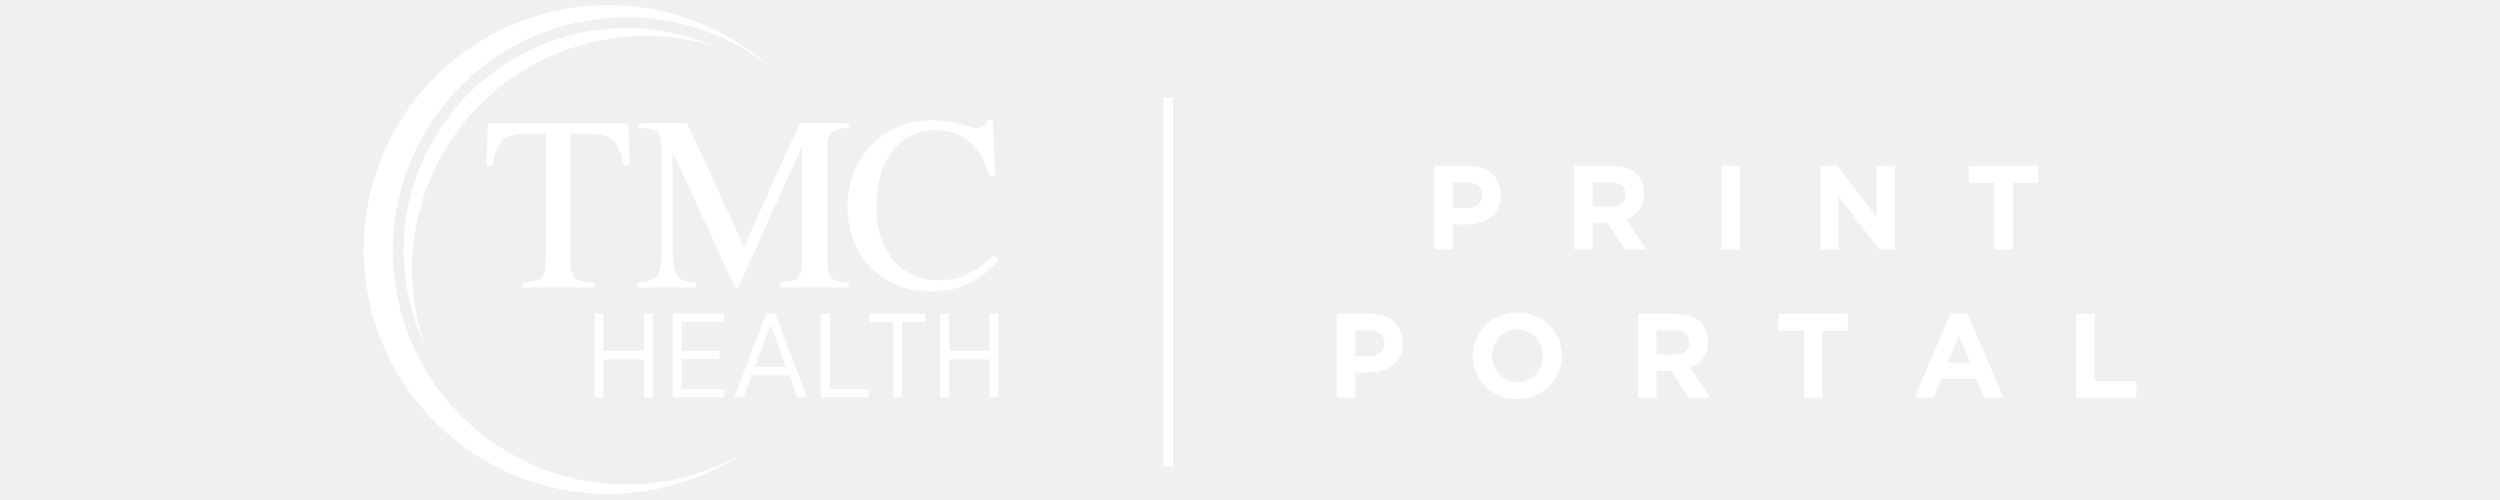
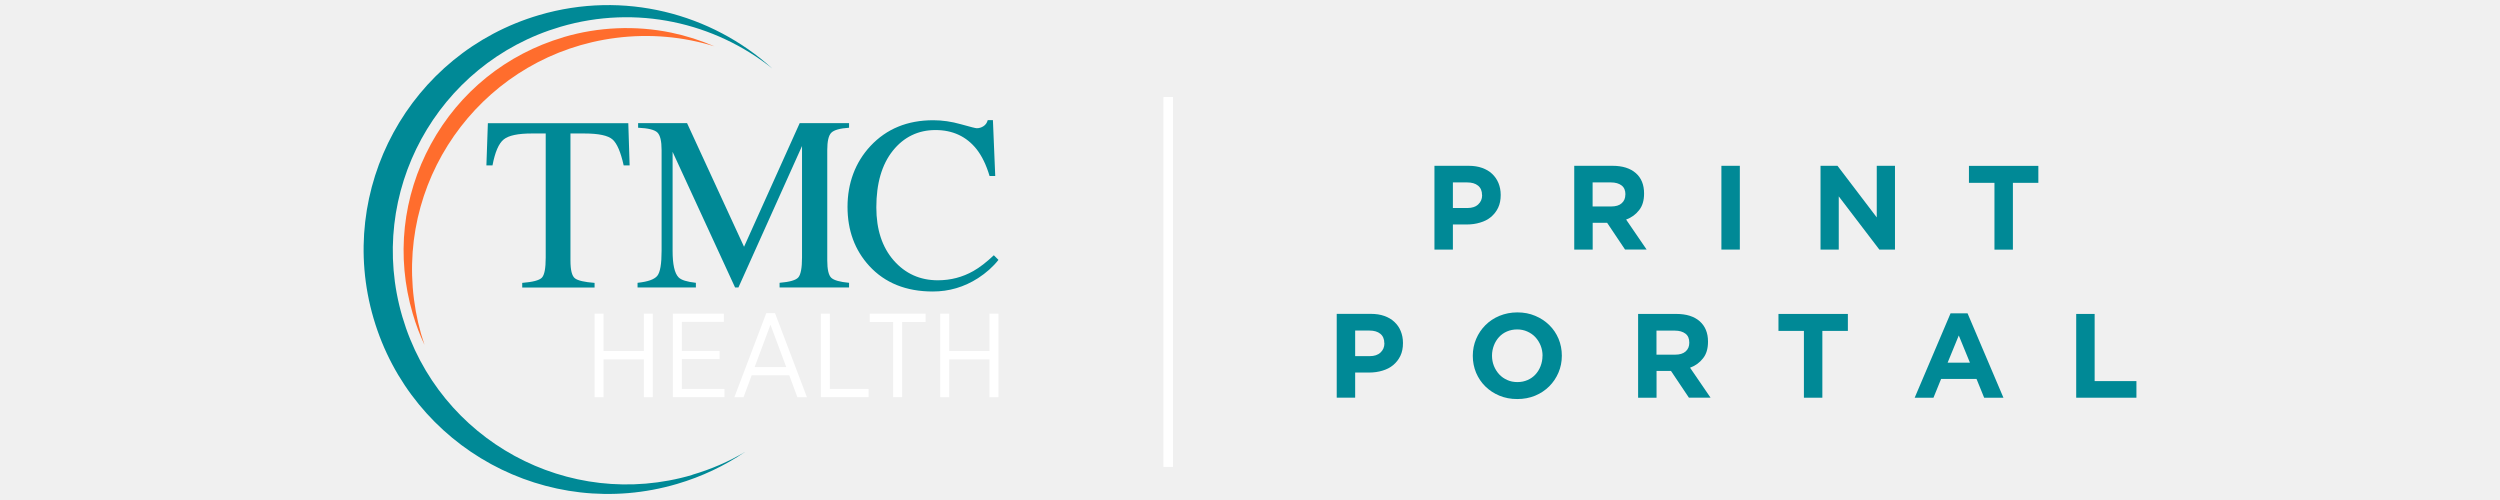
<svg xmlns="http://www.w3.org/2000/svg" id="Layer_1" data-name="Layer 1" viewBox="0 0 356.6 71.2">
  <defs>
    <style>
      .cls-1 {
+         fill: #008996;
+       }
+ 
+       .cls-2 {
        fill: #fff;
+       }
+ 
+       .cls-3 {
+         fill: #ff6d2d;
      }
    </style>
  </defs>
  <g>
-     <rect class="cls-1" x="166.14" y="14.03" width=".99" height="52.37" />
-     <path class="cls-1" d="M166.94,14.22v51.99h-.6V14.22h.6M167.32,13.84h-1.37v52.76h1.37V13.84h0Z" />
+     <rect class="cls-2" x="166.14" y="14.03" width=".99" height="52.37" />
+     <path class="cls-2" d="M166.94,14.22v51.99h-.6V14.22h.6M167.32,13.84h-1.37v52.76h1.37V13.84h0Z" />
  </g>
  <g>
    <g>
-       <path class="cls-1" d="M213.69,29.64c-.25.52-.6.96-1.03,1.32s-.95.62-1.54.79c-.58.18-1.22.27-1.88.27h-2v3.58h-2.63v-11.95h4.88c.72,0,1.36.1,1.92.3s1.04.48,1.43.85c.39.37.69.8.9,1.31.21.51.32,1.07.32,1.68v.03c0,.69-.12,1.3-.37,1.82h0ZM211.4,27.83c0-.59-.19-1.04-.57-1.35s-.9-.46-1.56-.46h-2.03v3.65h2.08c.66,0,1.17-.17,1.54-.52s.55-.78.55-1.29v-.03h0Z" />
-       <path class="cls-1" d="M231.8,35.6l-2.56-3.82h-2.06v3.82h-2.63v-11.95h5.46c1.42,0,2.53.35,3.32,1.04s1.18,1.66,1.18,2.9v.03c0,.97-.23,1.76-.71,2.36-.47.61-1.09,1.06-1.85,1.34l2.92,4.27h-3.07ZM231.85,27.73c0-.57-.18-1-.55-1.28s-.87-.43-1.52-.43h-2.61v3.43h2.66c.65,0,1.15-.15,1.49-.46.35-.31.52-.72.52-1.23v-.03h0Z" />
+       <path class="cls-1" d="M213.69,29.64c-.25.52-.6.96-1.03,1.32s-.95.62-1.54.79c-.58.18-1.22.27-1.88.27h-2v3.58h-2.63v-11.95h4.88c.72,0,1.36.1,1.92.3s1.04.48,1.43.85.69.8.9,1.31c.21.51.32,1.07.32,1.68v.03c0,.69-.12,1.3-.37,1.82h0ZM211.4,27.83c0-.59-.19-1.04-.57-1.35s-.9-.46-1.56-.46h-2.03v3.65h2.08c.66,0,1.17-.17,1.54-.52s.55-.78.55-1.29v-.03h0Z" />
+       <path class="cls-1" d="M231.8,35.6l-2.56-3.82h-2.06v3.82h-2.63v-11.95h5.46c1.42,0,2.53.35,3.32,1.04s1.18,1.66,1.18,2.9v.03c0,.97-.23,1.76-.71,2.36-.47.61-1.09,1.06-1.85,1.34l2.92,4.27h-3.07,0ZM231.85,27.73c0-.57-.18-1-.55-1.28s-.87-.43-1.52-.43h-2.61v3.43h2.66c.65,0,1.15-.15,1.49-.46.35-.31.52-.72.52-1.23v-.03h0Z" />
      <path class="cls-1" d="M245.54,35.6v-11.95h2.63v11.95h-2.63Z" />
      <path class="cls-1" d="M268.07,35.6l-5.79-7.59v7.59h-2.6v-11.95h2.42l5.6,7.36v-7.36h2.6v11.95h-2.23Z" />
      <path class="cls-1" d="M287.12,26.08v9.53h-2.63v-9.53h-3.64v-2.42h9.9v2.42h-3.63,0Z" />
    </g>
    <g>
-       <path class="cls-1" d="M199.75,50.76c-.25.52-.6.96-1.03,1.32s-.95.62-1.53.79c-.58.18-1.22.27-1.89.27h-2v3.58h-2.63v-11.95h4.88c.72,0,1.36.1,1.92.3s1.04.48,1.43.85c.39.37.7.8.9,1.31.21.51.32,1.07.32,1.68v.03c0,.69-.12,1.3-.37,1.82h0ZM197.46,48.96c0-.59-.19-1.04-.57-1.35-.38-.31-.9-.46-1.56-.46h-2.03v3.65h2.08c.66,0,1.17-.17,1.54-.52.37-.35.55-.78.55-1.29v-.03h0Z" />
+       <path class="cls-1" d="M199.75,50.76c-.25.52-.6.96-1.03,1.32s-.95.62-1.53.79c-.58.18-1.22.27-1.89.27h-2v3.58h-2.63v-11.95h4.88c.72,0,1.36.1,1.92.3s1.04.48,1.43.85.7.8.9,1.31c.21.51.32,1.07.32,1.68v.03c0,.69-.12,1.3-.37,1.82h0ZM197.46,48.96c0-.59-.19-1.04-.57-1.35-.38-.31-.9-.46-1.56-.46h-2.03v3.65h2.08c.66,0,1.17-.17,1.54-.52.37-.35.55-.78.55-1.29v-.03h0Z" />
      <path class="cls-1" d="M222.3,53.15c-.32.75-.76,1.4-1.32,1.96-.57.56-1.23,1.01-2.01,1.33-.78.32-1.63.48-2.55.48s-1.77-.16-2.54-.48c-.77-.32-1.44-.76-2.01-1.32-.56-.55-1-1.2-1.32-1.95-.31-.75-.47-1.55-.47-2.4v-.03c0-.85.16-1.65.48-2.4.32-.75.76-1.4,1.32-1.96.56-.56,1.23-1.01,2.01-1.33.78-.32,1.63-.49,2.55-.49s1.77.16,2.54.49c.77.32,1.44.76,2.01,1.32s1,1.2,1.32,1.95c.31.75.47,1.55.47,2.4v.03c0,.85-.16,1.65-.48,2.4h0ZM220.03,50.75c0-.51-.09-1-.27-1.45-.18-.45-.43-.85-.75-1.2s-.71-.61-1.15-.81c-.44-.2-.93-.3-1.45-.3s-1.02.1-1.46.29c-.44.19-.82.46-1.13.8s-.56.74-.73,1.19-.27.93-.27,1.44v.03c0,.51.09,1,.27,1.45.18.45.43.85.75,1.2s.7.61,1.14.81.92.3,1.46.3,1.01-.1,1.45-.29.82-.46,1.13-.8.56-.74.73-1.19.27-.93.27-1.44v-.03h0Z" />
-       <path class="cls-1" d="M240.91,56.73l-2.56-3.82h-2.06v3.82h-2.63v-11.95h5.46c1.42,0,2.53.35,3.32,1.04.79.7,1.19,1.66,1.19,2.9v.03c0,.97-.23,1.76-.71,2.36-.47.61-1.09,1.06-1.85,1.34l2.92,4.27h-3.07ZM240.96,48.87c0-.57-.18-1-.55-1.28s-.87-.43-1.52-.43h-2.61v3.43h2.66c.65,0,1.15-.15,1.5-.46.35-.31.52-.72.52-1.23v-.03Z" />
+       <path class="cls-1" d="M240.91,56.73l-2.56-3.82h-2.06v3.82h-2.63v-11.95h5.46c1.42,0,2.53.35,3.32,1.04.79.7,1.19,1.66,1.19,2.9v.03c0,.97-.23,1.76-.71,2.36-.47.61-1.09,1.06-1.85,1.34l2.92,4.27h-3.08ZM240.96,48.87c0-.57-.18-1-.55-1.28s-.87-.43-1.52-.43h-2.61v3.43h2.66c.65,0,1.15-.15,1.5-.46.35-.31.52-.72.52-1.23v-.03Z" />
      <path class="cls-1" d="M259.94,47.2v9.53h-2.63v-9.53h-3.63v-2.42h9.9v2.42h-3.64,0Z" />
-       <path class="cls-1" d="M283.02,56.73l-1.09-2.68h-5.05l-1.09,2.68h-2.68l5.12-12.04h2.42l5.12,12.04h-2.75,0ZM279.4,47.85l-1.59,3.88h3.18l-1.59-3.88Z" />
+       <path class="cls-1" d="M283.02,56.73l-1.09-2.68h-5.05l-1.09,2.68h-2.68l5.12-12.04h2.42l5.12,12.04h-2.75ZM279.4,47.85l-1.59,3.88h3.18l-1.59-3.88Z" />
      <path class="cls-1" d="M296.15,56.73v-11.95h2.63v9.58h5.96v2.37h-8.59Z" />
    </g>
  </g>
  <g>
    <g>
-       <path class="cls-1" d="M98.75,67.74c-17.65,5.19-36.17-4.91-41.36-22.56-5.19-17.65,4.91-36.17,22.56-41.36,10.84-3.19,22-.6,30.21,5.95-8.7-7.88-21.18-11.17-33.26-7.62-18.47,5.43-29.04,24.81-23.61,43.28,5.43,18.47,24.81,29.04,43.28,23.6,3.55-1.04,6.8-2.6,9.71-4.57-2.31,1.37-4.83,2.47-7.53,3.26" />
-       <path class="cls-1" d="M80.38,5.31c-8.14,2.4-14.86,7.81-18.92,15.26-4.06,7.45-4.98,16.03-2.59,24.17.45,1.54,1.01,3.03,1.68,4.45-.7-2.06-1.21-4.23-1.5-6.48-2.36-18.25,10.52-34.95,28.77-37.3,4.89-.63,9.67-.17,14.09,1.2-1.99-.86-4.07-1.52-6.19-1.96-5.05-1.04-10.36-.82-15.34.65Z" />
+       <path class="cls-1" d="M98.75,67.74c-17.65,5.19-36.17-4.91-41.36-22.56-5.19-17.65,4.91-36.17,22.56-41.36,10.84-3.19,22-.6,30.21,5.95-8.7-7.88-21.18-11.17-33.26-7.62-18.47,5.43-29.04,24.81-23.61,43.28s24.81,29.04,43.28,23.6c3.55-1.04,6.8-2.6,9.71-4.57-2.31,1.37-4.83,2.47-7.53,3.26" />
+       <path class="cls-3" d="M80.38,5.31c-8.14,2.4-14.86,7.81-18.92,15.26-4.06,7.45-4.98,16.03-2.59,24.17.45,1.54,1.01,3.03,1.68,4.45-.7-2.06-1.21-4.23-1.5-6.48-2.36-18.25,10.52-34.95,28.77-37.3,4.89-.63,9.67-.17,14.09,1.2-1.99-.86-4.07-1.52-6.19-1.96-5.05-1.04-10.36-.82-15.34.65h0Z" />
    </g>
    <g>
      <g>
-         <path class="cls-1" d="M69.59,17.57h20.03l.19,6.02h-.85c-.42-1.89-.94-3.12-1.58-3.69-.64-.57-1.98-.86-4.04-.86h-1.97v18.12c0,1.37.21,2.21.64,2.54s1.36.54,2.8.65v.66h-10.32v-.66c1.5-.12,2.43-.36,2.8-.74.37-.38.55-1.33.55-2.86v-17.71h-1.99c-1.96,0-3.3.28-4,.85-.71.57-1.24,1.8-1.6,3.7h-.87s.21-6.02.21-6.02Z" />
-         <path class="cls-1" d="M90.93,40.34c1.47-.15,2.4-.48,2.82-.99s.62-1.7.62-3.57v-14.38c0-1.28-.2-2.11-.6-2.5s-1.32-.62-2.75-.68v-.66h6.98l8.13,17.64,7.94-17.64h7.04v.66c-1.32.09-2.16.33-2.54.72-.38.38-.57,1.21-.57,2.46v15.74c0,1.29.19,2.12.57,2.48.38.36,1.23.6,2.54.72v.66h-9.91v-.66c1.43-.12,2.32-.37,2.67-.77.35-.4.53-1.35.53-2.84v-15.9l-9.07,20.17h-.48l-8.91-19.34v14.12c0,1.93.28,3.2.85,3.78.37.38,1.19.64,2.47.78v.66h-8.32v-.66h0Z" />
+         <path class="cls-1" d="M69.59,17.57h20.03l.19,6.02h-.85c-.42-1.89-.94-3.12-1.58-3.69-.64-.57-1.98-.86-4.04-.86h-1.97v18.12c0,1.37.21,2.21.64,2.54s1.36.54,2.8.65v.66h-10.32v-.66c1.5-.12,2.43-.36,2.8-.74s.55-1.33.55-2.86v-17.71h-1.99c-1.96,0-3.3.28-4,.85-.71.57-1.24,1.8-1.6,3.7h-.87s.21-6.02.21-6.02Z" />
+         <path class="cls-1" d="M90.93,40.34c1.47-.15,2.4-.48,2.82-.99s.62-1.7.62-3.57v-14.38c0-1.28-.2-2.11-.6-2.5s-1.32-.62-2.75-.68v-.66h6.98l8.13,17.64,7.94-17.64h7.04v.66c-1.32.09-2.16.33-2.54.72-.38.38-.57,1.21-.57,2.46v15.74c0,1.29.19,2.12.57,2.48s1.23.6,2.54.72v.66h-9.91v-.66c1.43-.12,2.32-.37,2.67-.77s.53-1.35.53-2.84v-15.9l-9.07,20.17h-.48l-8.91-19.34v14.12c0,1.93.28,3.2.85,3.78.37.38,1.19.64,2.47.78v.66h-8.32v-.66h-.01Z" />
        <path class="cls-1" d="M137.06,17.72c1.35.38,2.1.57,2.26.57.33,0,.65-.09.95-.28s.51-.47.62-.87h.74l.33,7.96h-.81c-.47-1.58-1.09-2.85-1.85-3.82-1.45-1.82-3.41-2.73-5.86-2.73s-4.51.98-6.08,2.94-2.36,4.66-2.36,8.09c0,3.16.83,5.68,2.48,7.57,1.65,1.88,3.75,2.83,6.29,2.83,1.83,0,3.52-.44,5.07-1.32.89-.5,1.86-1.25,2.92-2.25l.66.66c-.78.99-1.76,1.86-2.92,2.61-1.98,1.27-4.13,1.9-6.45,1.9-3.8,0-6.83-1.22-9.06-3.65-2.06-2.25-3.1-5.06-3.1-8.42s1.09-6.34,3.27-8.68c2.3-2.46,5.28-3.68,8.96-3.68,1.28,0,2.6.19,3.94.57h0Z" />
      </g>
      <g>
-         <path class="cls-1" d="M84.81,44.74h1.28v5.33h5.75v-5.33h1.28v11.92h-1.28v-5.4h-5.75v5.4h-1.28v-11.92Z" />
-         <path class="cls-1" d="M95.98,44.74h7.27v1.17h-5.99v4.15h5.38v1.16h-5.38v4.26h6.08v1.17h-7.36v-11.92h0Z" />
-         <path class="cls-1" d="M109.29,44.67h1.26l4.55,11.99h-1.36l-1.16-3.13h-5.36l-1.16,3.13h-1.31l4.55-11.99h0ZM112.15,52.36l-2.25-6.04-2.26,6.04h4.51Z" />
-         <path class="cls-1" d="M117.09,44.74h1.28v10.74h5.53v1.17h-6.81v-11.92Z" />
-         <path class="cls-1" d="M127.4,45.93h-3.34v-1.19h7.97v1.19h-3.35v10.72h-1.28v-10.72Z" />
-         <path class="cls-1" d="M134.11,44.74h1.28v5.33h5.75v-5.33h1.28v11.92h-1.28v-5.4h-5.75v5.4h-1.28v-11.92Z" />
+         <path class="cls-2" d="M84.81,44.74h1.28v5.33h5.75v-5.33h1.28v11.92h-1.28v-5.4h-5.75v5.4h-1.28s0-11.92,0-11.92Z" />
+         <path class="cls-2" d="M95.98,44.74h7.27v1.17h-5.99v4.15h5.38v1.16h-5.38v4.26h6.08v1.17h-7.36v-11.92h0Z" />
+         <path class="cls-2" d="M109.29,44.67h1.26l4.55,11.99h-1.36l-1.16-3.13h-5.36l-1.16,3.13h-1.31l4.55-11.99h-.01ZM112.15,52.36l-2.25-6.04-2.26,6.04h4.51Z" />
+         <path class="cls-2" d="M117.09,44.74h1.28v10.74h5.53v1.17h-6.81v-11.92h0Z" />
+         <path class="cls-2" d="M127.4,45.93h-3.34v-1.19h7.97v1.19h-3.35v10.72h-1.28s0-10.72,0-10.72Z" />
+         <path class="cls-2" d="M134.11,44.74h1.28v5.33h5.75v-5.33h1.28v11.92h-1.28v-5.4h-5.75v5.4h-1.28s0-11.92,0-11.92Z" />
      </g>
    </g>
  </g>
</svg>
